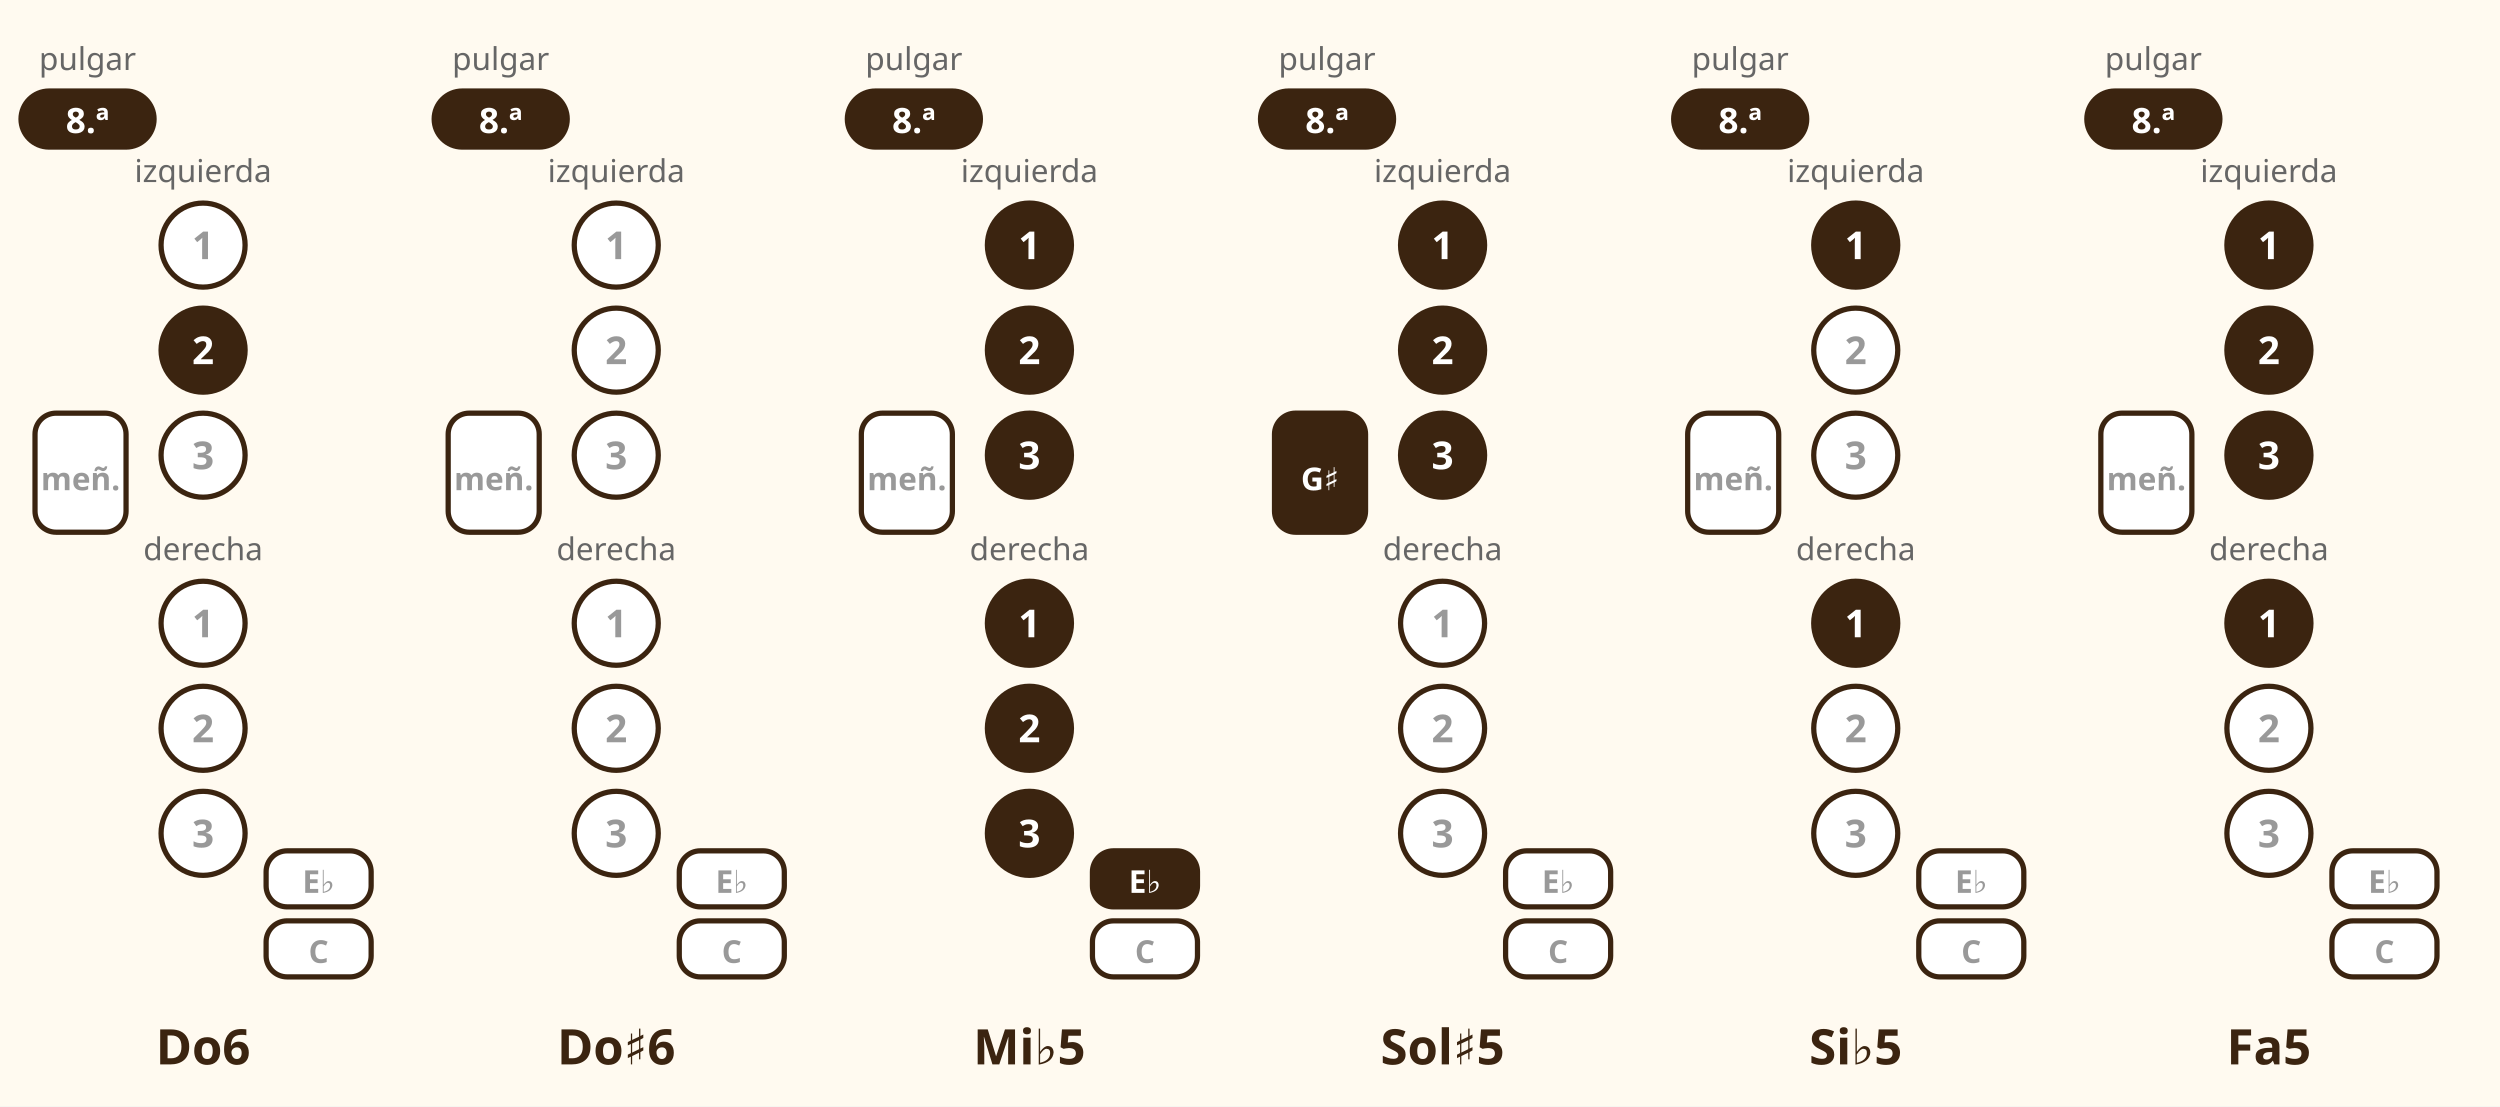
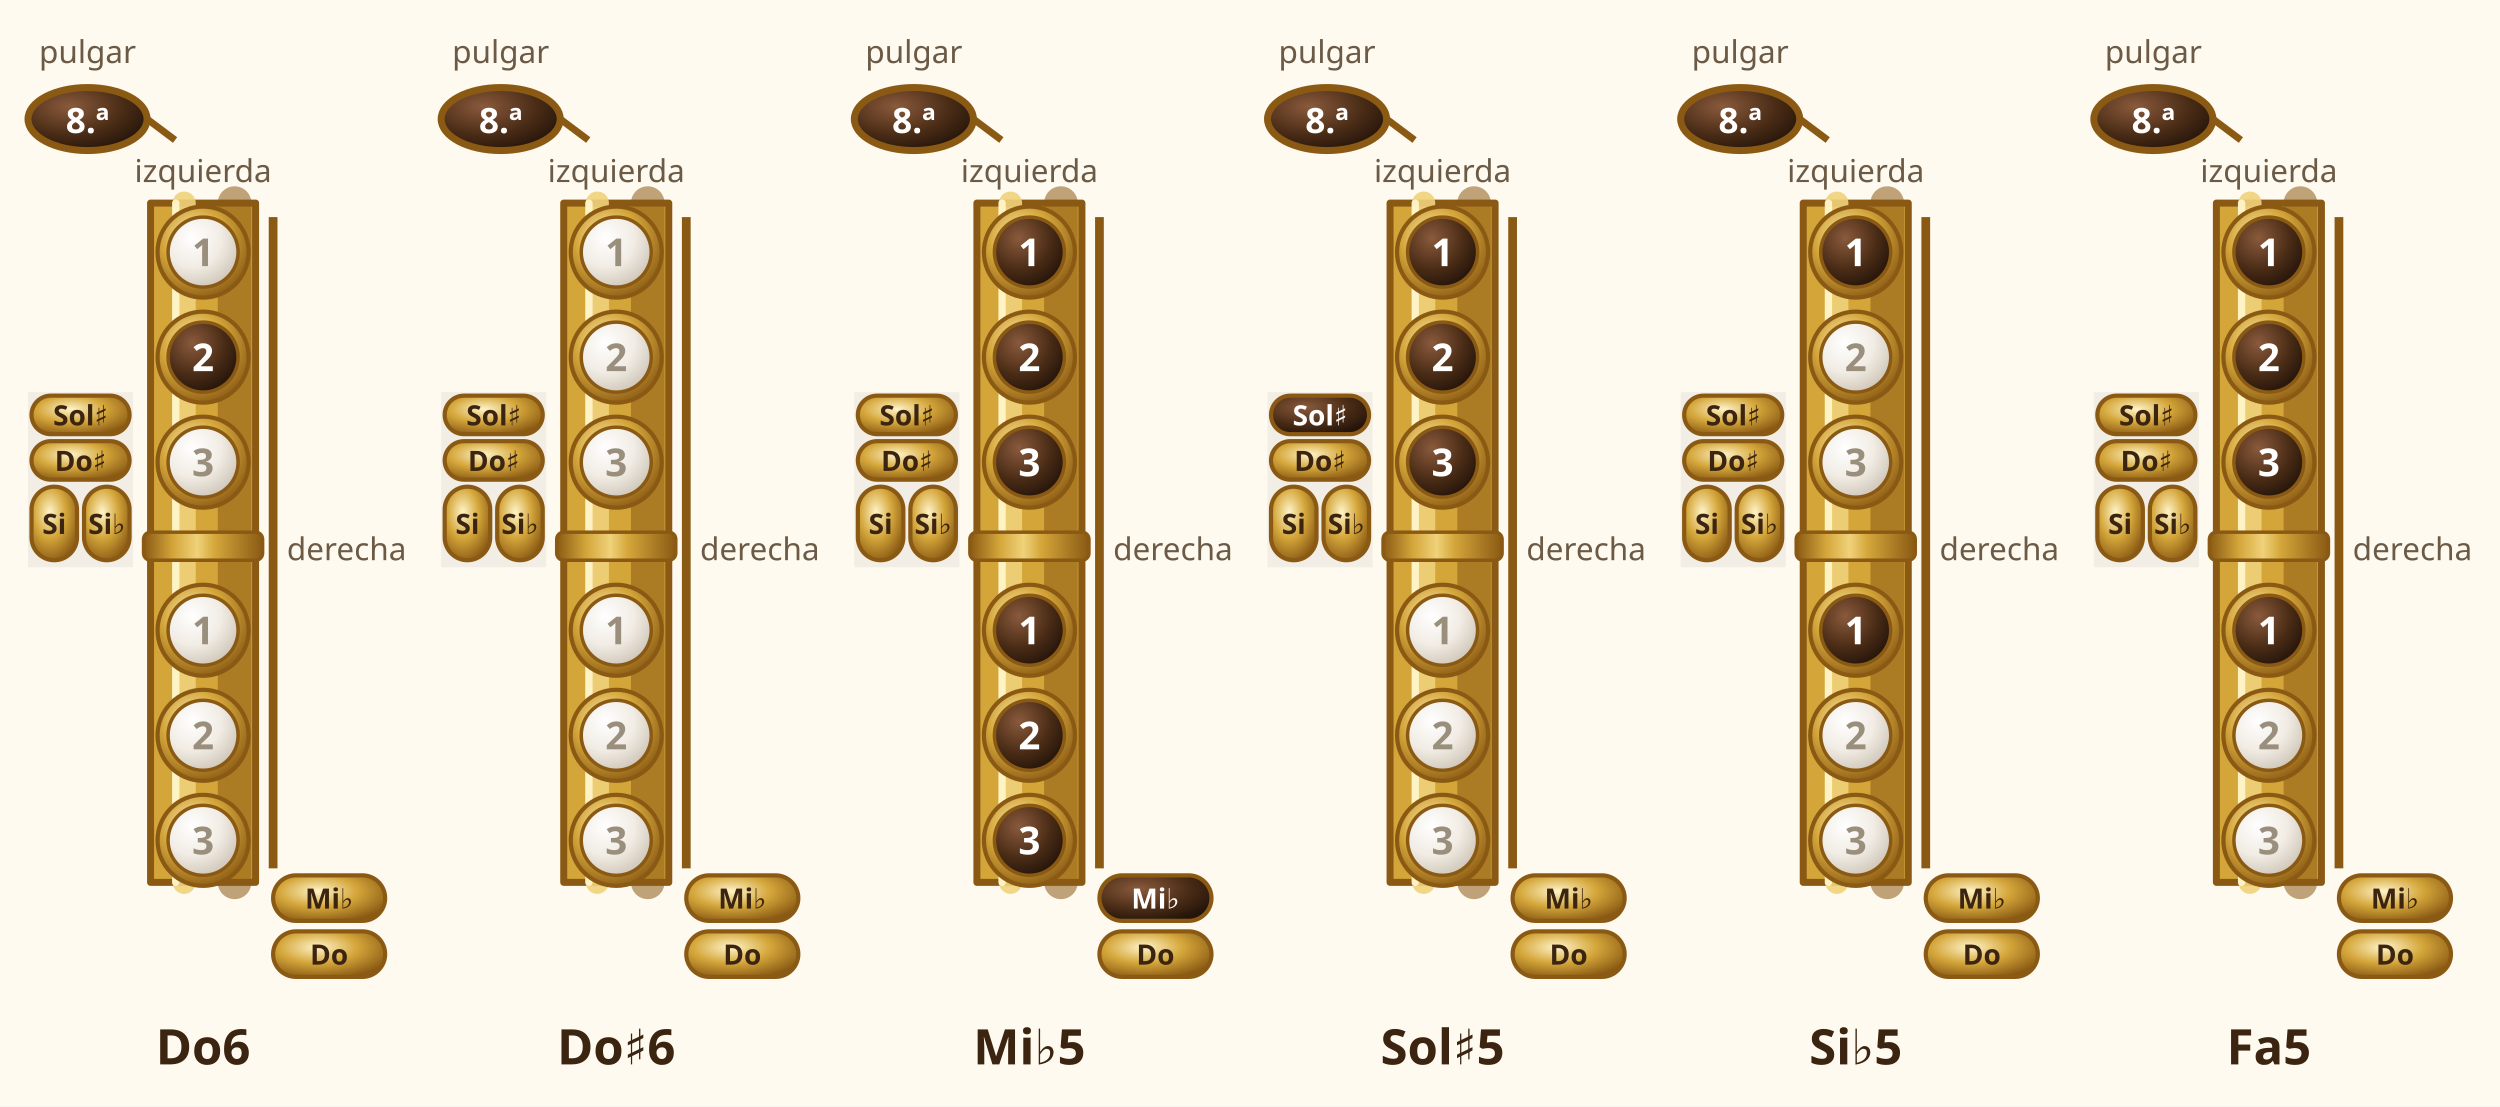
<svg xmlns="http://www.w3.org/2000/svg" viewBox="0 0 714 316" width="714" height="316" role="img" aria-label="Digitaciones de Do6, Do♯6, Mi♭5, Sol♯5, Si♭5 y Fa5" font-family="Segoe UI,Tahoma,sans-serif">
+   <defs>
+     <linearGradient id="sxLaton" x1="0" y1="0" x2="1" y2="0">
+       <stop offset="0" stop-color="#8a5a14" />
+       <stop offset=".25" stop-color="#d4a63a" />
+       <stop offset=".45" stop-color="#f0d27a" />
+       <stop offset=".6" stop-color="#d4a63a" />
+       <stop offset="1" stop-color="#8a5a14" />
+     </linearGradient>
+     <radialGradient id="sxPerla" cx=".35" cy=".3" r=".75">
+       <stop offset="0" stop-color="#ffffff" />
+       <stop offset=".55" stop-color="#f1ece4" />
+       <stop offset="1" stop-color="#cfc6b8" />
+     </radialGradient>
+     <radialGradient id="sxPerlaOn" cx=".35" cy=".3" r=".75">
+       <stop offset="0" stop-color="#8a5a3c" />
+       <stop offset=".6" stop-color="#4a2c16" />
+       <stop offset="1" stop-color="#24140a" />
+     </radialGradient>
+     <radialGradient id="sxCazo" cx=".4" cy=".35" r=".7">
+       <stop offset="0" stop-color="#fff4c8" />
+       <stop offset=".5" stop-color="#d4a63a" />
+       <stop offset="1" stop-color="#8a5a14" />
+     </radialGradient>
+     <linearGradient id="sxBoq" x1="0" y1="0" x2="0" y2="1">
+       <stop offset="0" stop-color="#4a4540" />
+       <stop offset=".4" stop-color="#1d1a18" />
+       <stop offset="1" stop-color="#000" />
+     </linearGradient>
+     <linearGradient id="sxPlata" x1="0" y1="0" x2="0" y2="1">
+       <stop offset="0" stop-color="#f4f5f7" />
+       <stop offset=".5" stop-color="#c9ccd1" />
+       <stop offset="1" stop-color="#7c8189" />
+     </linearGradient>
+     <linearGradient id="sxFondo" x1="0" y1="0" x2="0" y2="1">
+       <stop offset="0" stop-color="#fffaf0" />
+       <stop offset="1" stop-color="#f6ecd8" />
+     </linearGradient>
+   </defs>
  <rect width="714" height="316" fill="#fffaf0" />
  <g transform="translate(0,0)">
-     <rect x="6" y="26" width="38" height="16" rx="8" fill="#3b2410" stroke="#3b2410" stroke-width="1.5" />
-     <text x="25" y="38" font-size="10" text-anchor="middle" fill="#ffffff" font-weight="700">8.ª</text>
-     <text x="25" y="20" font-size="9" text-anchor="middle" fill="#666">pulgar</text>
-     <circle cx="58" cy="70" r="12" fill="#ffffff" stroke="#3b2410" stroke-width="1.5" />
-     <text x="58" y="74" font-size="11" text-anchor="middle" fill="#999" font-weight="700">1</text>
-     <circle cx="58" cy="100" r="12" fill="#3b2410" stroke="#3b2410" stroke-width="1.5" />
-     <text x="58" y="104" font-size="11" text-anchor="middle" fill="#ffffff" font-weight="700">2</text>
-     <circle cx="58" cy="130" r="12" fill="#ffffff" stroke="#3b2410" stroke-width="1.5" />
-     <text x="58" y="134" font-size="11" text-anchor="middle" fill="#999" font-weight="700">3</text>
-     <text x="58" y="52" font-size="9" text-anchor="middle" fill="#666">izquierda</text>
-     <rect x="10" y="118" width="26" height="34" rx="6" fill="#ffffff" stroke="#3b2410" stroke-width="1.5" />
-     <text x="23" y="140" font-size="9" text-anchor="middle" fill="#999" font-weight="700">meñ.</text>
-     <circle cx="58" cy="178" r="12" fill="#ffffff" stroke="#3b2410" stroke-width="1.5" />
-     <text x="58" y="182" font-size="11" text-anchor="middle" fill="#999" font-weight="700">1</text>
-     <circle cx="58" cy="208" r="12" fill="#ffffff" stroke="#3b2410" stroke-width="1.5" />
-     <text x="58" y="212" font-size="11" text-anchor="middle" fill="#999" font-weight="700">2</text>
-     <circle cx="58" cy="238" r="12" fill="#ffffff" stroke="#3b2410" stroke-width="1.5" />
-     <text x="58" y="242" font-size="11" text-anchor="middle" fill="#999" font-weight="700">3</text>
-     <text x="58" y="160" font-size="9" text-anchor="middle" fill="#666">derecha</text>
-     <rect x="76" y="243" width="30" height="16" rx="6" fill="#ffffff" stroke="#3b2410" stroke-width="1.5" />
-     <text x="91" y="255" font-size="9" text-anchor="middle" fill="#999" font-weight="700">E♭</text>
-     <rect x="76" y="263" width="30" height="16" rx="6" fill="#ffffff" stroke="#3b2410" stroke-width="1.5" />
-     <text x="91" y="275" font-size="9" text-anchor="middle" fill="#999" font-weight="700">C</text>
+     <path d="M43.0 58.0 L43.0 77.4 L43.0 96.8 L43.0 116.2 L43.0 135.6 L43.0 155.0 L43.0 174.4 L43.0 193.8 L43.0 213.2 L43.0 232.6 L43.0 252.0 L73.0 252.0 L73.0 232.6 L73.0 213.2 L73.0 193.8 L73.0 174.4 L73.0 155.0 L73.0 135.6 L73.0 116.2 L73.0 96.8 L73.0 77.4 L73.0 58.0 Z" fill="#d4a63a" stroke="#8a5a14" stroke-width="2" stroke-linejoin="round" />
+     <path d="M67.0 58.0 L67.0 77.4 L67.0 96.8 L67.0 116.2 L67.0 135.6 L67.0 155.0 L67.0 174.4 L67.0 193.8 L67.0 213.2 L67.0 232.6 L67.0 252.0" fill="none" stroke="#8a5a14" stroke-width="9.6" stroke-linecap="round" opacity="0.55" />
+     <path d="M52.6 58.0 L52.6 77.4 L52.6 96.8 L52.6 116.2 L52.6 135.6 L52.6 155.0 L52.6 174.4 L52.6 193.8 L52.6 213.2 L52.6 232.6 L52.6 252.0" fill="none" stroke="#f0d27a" stroke-width="6.6" stroke-linecap="round" opacity="0.9" />
+     <path d="M50.2 58.0 L50.2 77.4 L50.2 96.8 L50.2 116.2 L50.2 135.6 L50.2 155.0 L50.2 174.4 L50.2 193.8 L50.2 213.2 L50.2 232.6 L50.2 252.0" fill="none" stroke="#fff4c8" stroke-width="2.1" stroke-linecap="round" opacity="0.95" />
+     <line x1="78" y1="62" x2="78" y2="248" stroke="#8a5a14" stroke-width="2.5" />
+     <text x="25" y="18" font-size="9" text-anchor="middle" fill="#6b5a45">pulgar</text>
+     <ellipse cx="25" cy="34" rx="17" ry="9" fill="url(#sxPerlaOn)" stroke="#8a5a14" stroke-width="2" />
+     <text x="25" y="38" font-size="10" text-anchor="middle" fill="#fff" font-weight="700">8.ª</text>
+     <path d="M42 34 L50 40" stroke="#8a5a14" stroke-width="2" />
+     <text x="58" y="52" font-size="9" text-anchor="middle" fill="#6b5a45">izquierda</text>
+     <circle cx="58" cy="72" r="13" fill="url(#sxCazo)" stroke="#8a5a14" stroke-width="1.2" />
+     <circle cx="58" cy="72" r="10" fill="url(#sxPerla)" stroke="#8a5a14" stroke-width="1" />
+     <text x="58" y="76" font-size="11" text-anchor="middle" fill="#9a8e7c" font-weight="700">1</text>
+     <circle cx="58" cy="102" r="13" fill="url(#sxCazo)" stroke="#8a5a14" stroke-width="1.2" />
+     <circle cx="58" cy="102" r="10" fill="url(#sxPerlaOn)" stroke="#8a5a14" stroke-width="1" />
+     <text x="58" y="106" font-size="11" text-anchor="middle" fill="#fff" font-weight="700">2</text>
+     <circle cx="58" cy="132" r="13" fill="url(#sxCazo)" stroke="#8a5a14" stroke-width="1.2" />
+     <circle cx="58" cy="132" r="10" fill="url(#sxPerla)" stroke="#8a5a14" stroke-width="1" />
+     <text x="58" y="136" font-size="11" text-anchor="middle" fill="#9a8e7c" font-weight="700">3</text>
+     <path d="M8 112 L38 112 L38 162 L8 162 Z" fill="#000" opacity=".05" />
+     <rect x="9" y="113" width="28" height="11" rx="5.5" fill="url(#sxCazo)" stroke="#8a5a14" stroke-width="1.2" />
+     <text x="23.0" y="121.5" font-size="8" text-anchor="middle" fill="#3b2410" font-weight="700">Sol♯</text>
+     <rect x="9" y="126" width="28" height="11" rx="5.5" fill="url(#sxCazo)" stroke="#8a5a14" stroke-width="1.2" />
+     <text x="23.0" y="134.5" font-size="8" text-anchor="middle" fill="#3b2410" font-weight="700">Do♯</text>
+     <rect x="9" y="139" width="13" height="21" rx="6.5" fill="url(#sxCazo)" stroke="#8a5a14" stroke-width="1.2" />
+     <text x="15.5" y="152.5" font-size="8" text-anchor="middle" fill="#3b2410" font-weight="700">Si</text>
+     <rect x="24" y="139" width="13" height="21" rx="6.5" fill="url(#sxCazo)" stroke="#8a5a14" stroke-width="1.2" />
+     <text x="30.5" y="152.5" font-size="8" text-anchor="middle" fill="#3b2410" font-weight="700">Si♭</text>
+     <rect x="41" y="152" width="34" height="8" rx="2" fill="url(#sxLaton)" stroke="#8a5a14" />
+     <text x="99" y="160" font-size="9" text-anchor="middle" fill="#6b5a45">derecha</text>
+     <circle cx="58" cy="180" r="13" fill="url(#sxCazo)" stroke="#8a5a14" stroke-width="1.2" />
+     <circle cx="58" cy="180" r="10" fill="url(#sxPerla)" stroke="#8a5a14" stroke-width="1" />
+     <text x="58" y="184" font-size="11" text-anchor="middle" fill="#9a8e7c" font-weight="700">1</text>
+     <circle cx="58" cy="210" r="13" fill="url(#sxCazo)" stroke="#8a5a14" stroke-width="1.2" />
+     <circle cx="58" cy="210" r="10" fill="url(#sxPerla)" stroke="#8a5a14" stroke-width="1" />
+     <text x="58" y="214" font-size="11" text-anchor="middle" fill="#9a8e7c" font-weight="700">2</text>
+     <circle cx="58" cy="240" r="13" fill="url(#sxCazo)" stroke="#8a5a14" stroke-width="1.2" />
+     <circle cx="58" cy="240" r="10" fill="url(#sxPerla)" stroke="#8a5a14" stroke-width="1" />
+     <text x="58" y="244" font-size="11" text-anchor="middle" fill="#9a8e7c" font-weight="700">3</text>
+     <rect x="78" y="250" width="32" height="13" rx="6.5" fill="url(#sxCazo)" stroke="#8a5a14" stroke-width="1.2" />
+     <text x="94.0" y="259.5" font-size="8" text-anchor="middle" fill="#3b2410" font-weight="700">Mi♭</text>
+     <rect x="78" y="266" width="32" height="13" rx="6.5" fill="url(#sxCazo)" stroke="#8a5a14" stroke-width="1.2" />
+     <text x="94.0" y="275.5" font-size="8" text-anchor="middle" fill="#3b2410" font-weight="700">Do</text>
    <text x="58" y="304" font-size="14" text-anchor="middle" fill="#3b2410" font-weight="700">Do6</text>
  </g>
  <g transform="translate(118,0)">
-     <rect x="6" y="26" width="38" height="16" rx="8" fill="#3b2410" stroke="#3b2410" stroke-width="1.5" />
-     <text x="25" y="38" font-size="10" text-anchor="middle" fill="#ffffff" font-weight="700">8.ª</text>
-     <text x="25" y="20" font-size="9" text-anchor="middle" fill="#666">pulgar</text>
-     <circle cx="58" cy="70" r="12" fill="#ffffff" stroke="#3b2410" stroke-width="1.5" />
-     <text x="58" y="74" font-size="11" text-anchor="middle" fill="#999" font-weight="700">1</text>
-     <circle cx="58" cy="100" r="12" fill="#ffffff" stroke="#3b2410" stroke-width="1.5" />
-     <text x="58" y="104" font-size="11" text-anchor="middle" fill="#999" font-weight="700">2</text>
-     <circle cx="58" cy="130" r="12" fill="#ffffff" stroke="#3b2410" stroke-width="1.5" />
-     <text x="58" y="134" font-size="11" text-anchor="middle" fill="#999" font-weight="700">3</text>
-     <text x="58" y="52" font-size="9" text-anchor="middle" fill="#666">izquierda</text>
-     <rect x="10" y="118" width="26" height="34" rx="6" fill="#ffffff" stroke="#3b2410" stroke-width="1.5" />
-     <text x="23" y="140" font-size="9" text-anchor="middle" fill="#999" font-weight="700">meñ.</text>
-     <circle cx="58" cy="178" r="12" fill="#ffffff" stroke="#3b2410" stroke-width="1.5" />
-     <text x="58" y="182" font-size="11" text-anchor="middle" fill="#999" font-weight="700">1</text>
-     <circle cx="58" cy="208" r="12" fill="#ffffff" stroke="#3b2410" stroke-width="1.5" />
-     <text x="58" y="212" font-size="11" text-anchor="middle" fill="#999" font-weight="700">2</text>
-     <circle cx="58" cy="238" r="12" fill="#ffffff" stroke="#3b2410" stroke-width="1.5" />
-     <text x="58" y="242" font-size="11" text-anchor="middle" fill="#999" font-weight="700">3</text>
-     <text x="58" y="160" font-size="9" text-anchor="middle" fill="#666">derecha</text>
-     <rect x="76" y="243" width="30" height="16" rx="6" fill="#ffffff" stroke="#3b2410" stroke-width="1.5" />
-     <text x="91" y="255" font-size="9" text-anchor="middle" fill="#999" font-weight="700">E♭</text>
-     <rect x="76" y="263" width="30" height="16" rx="6" fill="#ffffff" stroke="#3b2410" stroke-width="1.5" />
-     <text x="91" y="275" font-size="9" text-anchor="middle" fill="#999" font-weight="700">C</text>
+     <path d="M43.0 58.0 L43.0 77.4 L43.0 96.8 L43.0 116.2 L43.0 135.6 L43.0 155.0 L43.0 174.4 L43.0 193.8 L43.0 213.2 L43.0 232.6 L43.0 252.0 L73.0 252.0 L73.0 232.6 L73.0 213.2 L73.0 193.8 L73.0 174.4 L73.0 155.0 L73.0 135.6 L73.0 116.2 L73.0 96.8 L73.0 77.4 L73.0 58.0 Z" fill="#d4a63a" stroke="#8a5a14" stroke-width="2" stroke-linejoin="round" />
+     <path d="M67.0 58.0 L67.0 77.4 L67.0 96.8 L67.0 116.2 L67.0 135.6 L67.0 155.0 L67.0 174.4 L67.0 193.8 L67.0 213.2 L67.0 232.6 L67.0 252.0" fill="none" stroke="#8a5a14" stroke-width="9.6" stroke-linecap="round" opacity="0.55" />
+     <path d="M52.6 58.0 L52.6 77.4 L52.6 96.8 L52.6 116.2 L52.6 135.6 L52.6 155.0 L52.6 174.4 L52.6 193.8 L52.6 213.2 L52.6 232.6 L52.6 252.0" fill="none" stroke="#f0d27a" stroke-width="6.6" stroke-linecap="round" opacity="0.9" />
+     <path d="M50.2 58.0 L50.2 77.4 L50.2 96.8 L50.2 116.2 L50.2 135.6 L50.2 155.0 L50.2 174.4 L50.2 193.8 L50.2 213.2 L50.2 232.6 L50.2 252.0" fill="none" stroke="#fff4c8" stroke-width="2.1" stroke-linecap="round" opacity="0.95" />
+     <line x1="78" y1="62" x2="78" y2="248" stroke="#8a5a14" stroke-width="2.5" />
+     <text x="25" y="18" font-size="9" text-anchor="middle" fill="#6b5a45">pulgar</text>
+     <ellipse cx="25" cy="34" rx="17" ry="9" fill="url(#sxPerlaOn)" stroke="#8a5a14" stroke-width="2" />
+     <text x="25" y="38" font-size="10" text-anchor="middle" fill="#fff" font-weight="700">8.ª</text>
+     <path d="M42 34 L50 40" stroke="#8a5a14" stroke-width="2" />
+     <text x="58" y="52" font-size="9" text-anchor="middle" fill="#6b5a45">izquierda</text>
+     <circle cx="58" cy="72" r="13" fill="url(#sxCazo)" stroke="#8a5a14" stroke-width="1.2" />
+     <circle cx="58" cy="72" r="10" fill="url(#sxPerla)" stroke="#8a5a14" stroke-width="1" />
+     <text x="58" y="76" font-size="11" text-anchor="middle" fill="#9a8e7c" font-weight="700">1</text>
+     <circle cx="58" cy="102" r="13" fill="url(#sxCazo)" stroke="#8a5a14" stroke-width="1.2" />
+     <circle cx="58" cy="102" r="10" fill="url(#sxPerla)" stroke="#8a5a14" stroke-width="1" />
+     <text x="58" y="106" font-size="11" text-anchor="middle" fill="#9a8e7c" font-weight="700">2</text>
+     <circle cx="58" cy="132" r="13" fill="url(#sxCazo)" stroke="#8a5a14" stroke-width="1.2" />
+     <circle cx="58" cy="132" r="10" fill="url(#sxPerla)" stroke="#8a5a14" stroke-width="1" />
+     <text x="58" y="136" font-size="11" text-anchor="middle" fill="#9a8e7c" font-weight="700">3</text>
+     <path d="M8 112 L38 112 L38 162 L8 162 Z" fill="#000" opacity=".05" />
+     <rect x="9" y="113" width="28" height="11" rx="5.5" fill="url(#sxCazo)" stroke="#8a5a14" stroke-width="1.2" />
+     <text x="23.0" y="121.5" font-size="8" text-anchor="middle" fill="#3b2410" font-weight="700">Sol♯</text>
+     <rect x="9" y="126" width="28" height="11" rx="5.5" fill="url(#sxCazo)" stroke="#8a5a14" stroke-width="1.2" />
+     <text x="23.0" y="134.5" font-size="8" text-anchor="middle" fill="#3b2410" font-weight="700">Do♯</text>
+     <rect x="9" y="139" width="13" height="21" rx="6.5" fill="url(#sxCazo)" stroke="#8a5a14" stroke-width="1.2" />
+     <text x="15.5" y="152.5" font-size="8" text-anchor="middle" fill="#3b2410" font-weight="700">Si</text>
+     <rect x="24" y="139" width="13" height="21" rx="6.5" fill="url(#sxCazo)" stroke="#8a5a14" stroke-width="1.2" />
+     <text x="30.5" y="152.5" font-size="8" text-anchor="middle" fill="#3b2410" font-weight="700">Si♭</text>
+     <rect x="41" y="152" width="34" height="8" rx="2" fill="url(#sxLaton)" stroke="#8a5a14" />
+     <text x="99" y="160" font-size="9" text-anchor="middle" fill="#6b5a45">derecha</text>
+     <circle cx="58" cy="180" r="13" fill="url(#sxCazo)" stroke="#8a5a14" stroke-width="1.2" />
+     <circle cx="58" cy="180" r="10" fill="url(#sxPerla)" stroke="#8a5a14" stroke-width="1" />
+     <text x="58" y="184" font-size="11" text-anchor="middle" fill="#9a8e7c" font-weight="700">1</text>
+     <circle cx="58" cy="210" r="13" fill="url(#sxCazo)" stroke="#8a5a14" stroke-width="1.2" />
+     <circle cx="58" cy="210" r="10" fill="url(#sxPerla)" stroke="#8a5a14" stroke-width="1" />
+     <text x="58" y="214" font-size="11" text-anchor="middle" fill="#9a8e7c" font-weight="700">2</text>
+     <circle cx="58" cy="240" r="13" fill="url(#sxCazo)" stroke="#8a5a14" stroke-width="1.2" />
+     <circle cx="58" cy="240" r="10" fill="url(#sxPerla)" stroke="#8a5a14" stroke-width="1" />
+     <text x="58" y="244" font-size="11" text-anchor="middle" fill="#9a8e7c" font-weight="700">3</text>
+     <rect x="78" y="250" width="32" height="13" rx="6.5" fill="url(#sxCazo)" stroke="#8a5a14" stroke-width="1.2" />
+     <text x="94.0" y="259.5" font-size="8" text-anchor="middle" fill="#3b2410" font-weight="700">Mi♭</text>
+     <rect x="78" y="266" width="32" height="13" rx="6.5" fill="url(#sxCazo)" stroke="#8a5a14" stroke-width="1.2" />
+     <text x="94.0" y="275.5" font-size="8" text-anchor="middle" fill="#3b2410" font-weight="700">Do</text>
    <text x="58" y="304" font-size="14" text-anchor="middle" fill="#3b2410" font-weight="700">Do♯6</text>
  </g>
  <g transform="translate(236,0)">
-     <rect x="6" y="26" width="38" height="16" rx="8" fill="#3b2410" stroke="#3b2410" stroke-width="1.5" />
-     <text x="25" y="38" font-size="10" text-anchor="middle" fill="#ffffff" font-weight="700">8.ª</text>
-     <text x="25" y="20" font-size="9" text-anchor="middle" fill="#666">pulgar</text>
-     <circle cx="58" cy="70" r="12" fill="#3b2410" stroke="#3b2410" stroke-width="1.5" />
-     <text x="58" y="74" font-size="11" text-anchor="middle" fill="#ffffff" font-weight="700">1</text>
-     <circle cx="58" cy="100" r="12" fill="#3b2410" stroke="#3b2410" stroke-width="1.5" />
-     <text x="58" y="104" font-size="11" text-anchor="middle" fill="#ffffff" font-weight="700">2</text>
-     <circle cx="58" cy="130" r="12" fill="#3b2410" stroke="#3b2410" stroke-width="1.5" />
-     <text x="58" y="134" font-size="11" text-anchor="middle" fill="#ffffff" font-weight="700">3</text>
-     <text x="58" y="52" font-size="9" text-anchor="middle" fill="#666">izquierda</text>
-     <rect x="10" y="118" width="26" height="34" rx="6" fill="#ffffff" stroke="#3b2410" stroke-width="1.5" />
-     <text x="23" y="140" font-size="9" text-anchor="middle" fill="#999" font-weight="700">meñ.</text>
-     <circle cx="58" cy="178" r="12" fill="#3b2410" stroke="#3b2410" stroke-width="1.5" />
-     <text x="58" y="182" font-size="11" text-anchor="middle" fill="#ffffff" font-weight="700">1</text>
-     <circle cx="58" cy="208" r="12" fill="#3b2410" stroke="#3b2410" stroke-width="1.5" />
-     <text x="58" y="212" font-size="11" text-anchor="middle" fill="#ffffff" font-weight="700">2</text>
-     <circle cx="58" cy="238" r="12" fill="#3b2410" stroke="#3b2410" stroke-width="1.5" />
-     <text x="58" y="242" font-size="11" text-anchor="middle" fill="#ffffff" font-weight="700">3</text>
-     <text x="58" y="160" font-size="9" text-anchor="middle" fill="#666">derecha</text>
-     <rect x="76" y="243" width="30" height="16" rx="6" fill="#3b2410" stroke="#3b2410" stroke-width="1.5" />
-     <text x="91" y="255" font-size="9" text-anchor="middle" fill="#ffffff" font-weight="700">E♭</text>
-     <rect x="76" y="263" width="30" height="16" rx="6" fill="#ffffff" stroke="#3b2410" stroke-width="1.5" />
-     <text x="91" y="275" font-size="9" text-anchor="middle" fill="#999" font-weight="700">C</text>
+     <path d="M43.0 58.0 L43.0 77.4 L43.0 96.8 L43.0 116.2 L43.0 135.6 L43.0 155.0 L43.0 174.4 L43.0 193.8 L43.0 213.2 L43.0 232.6 L43.0 252.0 L73.0 252.0 L73.0 232.6 L73.0 213.2 L73.0 193.8 L73.0 174.4 L73.0 155.0 L73.0 135.6 L73.0 116.2 L73.0 96.8 L73.0 77.4 L73.0 58.0 Z" fill="#d4a63a" stroke="#8a5a14" stroke-width="2" stroke-linejoin="round" />
+     <path d="M67.0 58.0 L67.0 77.4 L67.0 96.8 L67.0 116.2 L67.0 135.6 L67.0 155.0 L67.0 174.4 L67.0 193.8 L67.0 213.2 L67.0 232.6 L67.0 252.0" fill="none" stroke="#8a5a14" stroke-width="9.6" stroke-linecap="round" opacity="0.55" />
+     <path d="M52.6 58.0 L52.6 77.4 L52.6 96.8 L52.6 116.2 L52.6 135.6 L52.6 155.0 L52.6 174.4 L52.6 193.8 L52.6 213.2 L52.6 232.6 L52.6 252.0" fill="none" stroke="#f0d27a" stroke-width="6.6" stroke-linecap="round" opacity="0.9" />
+     <path d="M50.2 58.0 L50.2 77.4 L50.2 96.8 L50.2 116.2 L50.2 135.6 L50.2 155.0 L50.2 174.4 L50.2 193.8 L50.2 213.2 L50.2 232.6 L50.2 252.0" fill="none" stroke="#fff4c8" stroke-width="2.1" stroke-linecap="round" opacity="0.95" />
+     <line x1="78" y1="62" x2="78" y2="248" stroke="#8a5a14" stroke-width="2.5" />
+     <text x="25" y="18" font-size="9" text-anchor="middle" fill="#6b5a45">pulgar</text>
+     <ellipse cx="25" cy="34" rx="17" ry="9" fill="url(#sxPerlaOn)" stroke="#8a5a14" stroke-width="2" />
+     <text x="25" y="38" font-size="10" text-anchor="middle" fill="#fff" font-weight="700">8.ª</text>
+     <path d="M42 34 L50 40" stroke="#8a5a14" stroke-width="2" />
+     <text x="58" y="52" font-size="9" text-anchor="middle" fill="#6b5a45">izquierda</text>
+     <circle cx="58" cy="72" r="13" fill="url(#sxCazo)" stroke="#8a5a14" stroke-width="1.2" />
+     <circle cx="58" cy="72" r="10" fill="url(#sxPerlaOn)" stroke="#8a5a14" stroke-width="1" />
+     <text x="58" y="76" font-size="11" text-anchor="middle" fill="#fff" font-weight="700">1</text>
+     <circle cx="58" cy="102" r="13" fill="url(#sxCazo)" stroke="#8a5a14" stroke-width="1.2" />
+     <circle cx="58" cy="102" r="10" fill="url(#sxPerlaOn)" stroke="#8a5a14" stroke-width="1" />
+     <text x="58" y="106" font-size="11" text-anchor="middle" fill="#fff" font-weight="700">2</text>
+     <circle cx="58" cy="132" r="13" fill="url(#sxCazo)" stroke="#8a5a14" stroke-width="1.2" />
+     <circle cx="58" cy="132" r="10" fill="url(#sxPerlaOn)" stroke="#8a5a14" stroke-width="1" />
+     <text x="58" y="136" font-size="11" text-anchor="middle" fill="#fff" font-weight="700">3</text>
+     <path d="M8 112 L38 112 L38 162 L8 162 Z" fill="#000" opacity=".05" />
+     <rect x="9" y="113" width="28" height="11" rx="5.5" fill="url(#sxCazo)" stroke="#8a5a14" stroke-width="1.2" />
+     <text x="23.0" y="121.5" font-size="8" text-anchor="middle" fill="#3b2410" font-weight="700">Sol♯</text>
+     <rect x="9" y="126" width="28" height="11" rx="5.5" fill="url(#sxCazo)" stroke="#8a5a14" stroke-width="1.2" />
+     <text x="23.0" y="134.5" font-size="8" text-anchor="middle" fill="#3b2410" font-weight="700">Do♯</text>
+     <rect x="9" y="139" width="13" height="21" rx="6.5" fill="url(#sxCazo)" stroke="#8a5a14" stroke-width="1.2" />
+     <text x="15.5" y="152.5" font-size="8" text-anchor="middle" fill="#3b2410" font-weight="700">Si</text>
+     <rect x="24" y="139" width="13" height="21" rx="6.5" fill="url(#sxCazo)" stroke="#8a5a14" stroke-width="1.2" />
+     <text x="30.5" y="152.5" font-size="8" text-anchor="middle" fill="#3b2410" font-weight="700">Si♭</text>
+     <rect x="41" y="152" width="34" height="8" rx="2" fill="url(#sxLaton)" stroke="#8a5a14" />
+     <text x="99" y="160" font-size="9" text-anchor="middle" fill="#6b5a45">derecha</text>
+     <circle cx="58" cy="180" r="13" fill="url(#sxCazo)" stroke="#8a5a14" stroke-width="1.2" />
+     <circle cx="58" cy="180" r="10" fill="url(#sxPerlaOn)" stroke="#8a5a14" stroke-width="1" />
+     <text x="58" y="184" font-size="11" text-anchor="middle" fill="#fff" font-weight="700">1</text>
+     <circle cx="58" cy="210" r="13" fill="url(#sxCazo)" stroke="#8a5a14" stroke-width="1.2" />
+     <circle cx="58" cy="210" r="10" fill="url(#sxPerlaOn)" stroke="#8a5a14" stroke-width="1" />
+     <text x="58" y="214" font-size="11" text-anchor="middle" fill="#fff" font-weight="700">2</text>
+     <circle cx="58" cy="240" r="13" fill="url(#sxCazo)" stroke="#8a5a14" stroke-width="1.2" />
+     <circle cx="58" cy="240" r="10" fill="url(#sxPerlaOn)" stroke="#8a5a14" stroke-width="1" />
+     <text x="58" y="244" font-size="11" text-anchor="middle" fill="#fff" font-weight="700">3</text>
+     <rect x="78" y="250" width="32" height="13" rx="6.5" fill="url(#sxPerlaOn)" stroke="#8a5a14" stroke-width="1.2" />
+     <text x="94.0" y="259.5" font-size="8" text-anchor="middle" fill="#fff" font-weight="700">Mi♭</text>
+     <rect x="78" y="266" width="32" height="13" rx="6.5" fill="url(#sxCazo)" stroke="#8a5a14" stroke-width="1.2" />
+     <text x="94.0" y="275.5" font-size="8" text-anchor="middle" fill="#3b2410" font-weight="700">Do</text>
    <text x="58" y="304" font-size="14" text-anchor="middle" fill="#3b2410" font-weight="700">Mi♭5</text>
  </g>
  <g transform="translate(354,0)">
-     <rect x="6" y="26" width="38" height="16" rx="8" fill="#3b2410" stroke="#3b2410" stroke-width="1.5" />
-     <text x="25" y="38" font-size="10" text-anchor="middle" fill="#ffffff" font-weight="700">8.ª</text>
-     <text x="25" y="20" font-size="9" text-anchor="middle" fill="#666">pulgar</text>
-     <circle cx="58" cy="70" r="12" fill="#3b2410" stroke="#3b2410" stroke-width="1.5" />
-     <text x="58" y="74" font-size="11" text-anchor="middle" fill="#ffffff" font-weight="700">1</text>
-     <circle cx="58" cy="100" r="12" fill="#3b2410" stroke="#3b2410" stroke-width="1.5" />
-     <text x="58" y="104" font-size="11" text-anchor="middle" fill="#ffffff" font-weight="700">2</text>
-     <circle cx="58" cy="130" r="12" fill="#3b2410" stroke="#3b2410" stroke-width="1.5" />
-     <text x="58" y="134" font-size="11" text-anchor="middle" fill="#ffffff" font-weight="700">3</text>
-     <text x="58" y="52" font-size="9" text-anchor="middle" fill="#666">izquierda</text>
-     <rect x="10" y="118" width="26" height="34" rx="6" fill="#3b2410" stroke="#3b2410" stroke-width="1.5" />
-     <text x="23" y="140" font-size="9" text-anchor="middle" fill="#ffffff" font-weight="700">G♯</text>
-     <circle cx="58" cy="178" r="12" fill="#ffffff" stroke="#3b2410" stroke-width="1.5" />
-     <text x="58" y="182" font-size="11" text-anchor="middle" fill="#999" font-weight="700">1</text>
-     <circle cx="58" cy="208" r="12" fill="#ffffff" stroke="#3b2410" stroke-width="1.5" />
-     <text x="58" y="212" font-size="11" text-anchor="middle" fill="#999" font-weight="700">2</text>
-     <circle cx="58" cy="238" r="12" fill="#ffffff" stroke="#3b2410" stroke-width="1.5" />
-     <text x="58" y="242" font-size="11" text-anchor="middle" fill="#999" font-weight="700">3</text>
-     <text x="58" y="160" font-size="9" text-anchor="middle" fill="#666">derecha</text>
-     <rect x="76" y="243" width="30" height="16" rx="6" fill="#ffffff" stroke="#3b2410" stroke-width="1.5" />
-     <text x="91" y="255" font-size="9" text-anchor="middle" fill="#999" font-weight="700">E♭</text>
-     <rect x="76" y="263" width="30" height="16" rx="6" fill="#ffffff" stroke="#3b2410" stroke-width="1.5" />
-     <text x="91" y="275" font-size="9" text-anchor="middle" fill="#999" font-weight="700">C</text>
+     <path d="M43.0 58.0 L43.0 77.4 L43.0 96.8 L43.0 116.2 L43.0 135.6 L43.0 155.0 L43.0 174.4 L43.0 193.8 L43.0 213.2 L43.0 232.6 L43.0 252.0 L73.0 252.0 L73.0 232.6 L73.0 213.2 L73.0 193.8 L73.0 174.4 L73.0 155.0 L73.0 135.6 L73.0 116.2 L73.0 96.8 L73.0 77.4 L73.0 58.0 Z" fill="#d4a63a" stroke="#8a5a14" stroke-width="2" stroke-linejoin="round" />
+     <path d="M67.0 58.0 L67.0 77.4 L67.0 96.8 L67.0 116.2 L67.0 135.6 L67.0 155.0 L67.0 174.4 L67.0 193.8 L67.0 213.2 L67.0 232.6 L67.0 252.0" fill="none" stroke="#8a5a14" stroke-width="9.6" stroke-linecap="round" opacity="0.55" />
+     <path d="M52.6 58.0 L52.6 77.4 L52.6 96.8 L52.6 116.2 L52.6 135.6 L52.6 155.0 L52.6 174.4 L52.6 193.8 L52.6 213.2 L52.6 232.6 L52.6 252.0" fill="none" stroke="#f0d27a" stroke-width="6.6" stroke-linecap="round" opacity="0.9" />
+     <path d="M50.2 58.0 L50.2 77.4 L50.2 96.8 L50.2 116.2 L50.2 135.6 L50.2 155.0 L50.2 174.4 L50.2 193.8 L50.2 213.2 L50.2 232.6 L50.2 252.0" fill="none" stroke="#fff4c8" stroke-width="2.1" stroke-linecap="round" opacity="0.95" />
+     <line x1="78" y1="62" x2="78" y2="248" stroke="#8a5a14" stroke-width="2.5" />
+     <text x="25" y="18" font-size="9" text-anchor="middle" fill="#6b5a45">pulgar</text>
+     <ellipse cx="25" cy="34" rx="17" ry="9" fill="url(#sxPerlaOn)" stroke="#8a5a14" stroke-width="2" />
+     <text x="25" y="38" font-size="10" text-anchor="middle" fill="#fff" font-weight="700">8.ª</text>
+     <path d="M42 34 L50 40" stroke="#8a5a14" stroke-width="2" />
+     <text x="58" y="52" font-size="9" text-anchor="middle" fill="#6b5a45">izquierda</text>
+     <circle cx="58" cy="72" r="13" fill="url(#sxCazo)" stroke="#8a5a14" stroke-width="1.2" />
+     <circle cx="58" cy="72" r="10" fill="url(#sxPerlaOn)" stroke="#8a5a14" stroke-width="1" />
+     <text x="58" y="76" font-size="11" text-anchor="middle" fill="#fff" font-weight="700">1</text>
+     <circle cx="58" cy="102" r="13" fill="url(#sxCazo)" stroke="#8a5a14" stroke-width="1.2" />
+     <circle cx="58" cy="102" r="10" fill="url(#sxPerlaOn)" stroke="#8a5a14" stroke-width="1" />
+     <text x="58" y="106" font-size="11" text-anchor="middle" fill="#fff" font-weight="700">2</text>
+     <circle cx="58" cy="132" r="13" fill="url(#sxCazo)" stroke="#8a5a14" stroke-width="1.2" />
+     <circle cx="58" cy="132" r="10" fill="url(#sxPerlaOn)" stroke="#8a5a14" stroke-width="1" />
+     <text x="58" y="136" font-size="11" text-anchor="middle" fill="#fff" font-weight="700">3</text>
+     <path d="M8 112 L38 112 L38 162 L8 162 Z" fill="#000" opacity=".05" />
+     <rect x="9" y="113" width="28" height="11" rx="5.5" fill="url(#sxPerlaOn)" stroke="#8a5a14" stroke-width="1.2" />
+     <text x="23.0" y="121.5" font-size="8" text-anchor="middle" fill="#fff" font-weight="700">Sol♯</text>
+     <rect x="9" y="126" width="28" height="11" rx="5.5" fill="url(#sxCazo)" stroke="#8a5a14" stroke-width="1.2" />
+     <text x="23.0" y="134.5" font-size="8" text-anchor="middle" fill="#3b2410" font-weight="700">Do♯</text>
+     <rect x="9" y="139" width="13" height="21" rx="6.5" fill="url(#sxCazo)" stroke="#8a5a14" stroke-width="1.2" />
+     <text x="15.5" y="152.5" font-size="8" text-anchor="middle" fill="#3b2410" font-weight="700">Si</text>
+     <rect x="24" y="139" width="13" height="21" rx="6.5" fill="url(#sxCazo)" stroke="#8a5a14" stroke-width="1.2" />
+     <text x="30.5" y="152.5" font-size="8" text-anchor="middle" fill="#3b2410" font-weight="700">Si♭</text>
+     <rect x="41" y="152" width="34" height="8" rx="2" fill="url(#sxLaton)" stroke="#8a5a14" />
+     <text x="99" y="160" font-size="9" text-anchor="middle" fill="#6b5a45">derecha</text>
+     <circle cx="58" cy="180" r="13" fill="url(#sxCazo)" stroke="#8a5a14" stroke-width="1.2" />
+     <circle cx="58" cy="180" r="10" fill="url(#sxPerla)" stroke="#8a5a14" stroke-width="1" />
+     <text x="58" y="184" font-size="11" text-anchor="middle" fill="#9a8e7c" font-weight="700">1</text>
+     <circle cx="58" cy="210" r="13" fill="url(#sxCazo)" stroke="#8a5a14" stroke-width="1.2" />
+     <circle cx="58" cy="210" r="10" fill="url(#sxPerla)" stroke="#8a5a14" stroke-width="1" />
+     <text x="58" y="214" font-size="11" text-anchor="middle" fill="#9a8e7c" font-weight="700">2</text>
+     <circle cx="58" cy="240" r="13" fill="url(#sxCazo)" stroke="#8a5a14" stroke-width="1.2" />
+     <circle cx="58" cy="240" r="10" fill="url(#sxPerla)" stroke="#8a5a14" stroke-width="1" />
+     <text x="58" y="244" font-size="11" text-anchor="middle" fill="#9a8e7c" font-weight="700">3</text>
+     <rect x="78" y="250" width="32" height="13" rx="6.5" fill="url(#sxCazo)" stroke="#8a5a14" stroke-width="1.2" />
+     <text x="94.0" y="259.5" font-size="8" text-anchor="middle" fill="#3b2410" font-weight="700">Mi♭</text>
+     <rect x="78" y="266" width="32" height="13" rx="6.5" fill="url(#sxCazo)" stroke="#8a5a14" stroke-width="1.2" />
+     <text x="94.0" y="275.5" font-size="8" text-anchor="middle" fill="#3b2410" font-weight="700">Do</text>
    <text x="58" y="304" font-size="14" text-anchor="middle" fill="#3b2410" font-weight="700">Sol♯5</text>
  </g>
  <g transform="translate(472,0)">
-     <rect x="6" y="26" width="38" height="16" rx="8" fill="#3b2410" stroke="#3b2410" stroke-width="1.5" />
-     <text x="25" y="38" font-size="10" text-anchor="middle" fill="#ffffff" font-weight="700">8.ª</text>
-     <text x="25" y="20" font-size="9" text-anchor="middle" fill="#666">pulgar</text>
-     <circle cx="58" cy="70" r="12" fill="#3b2410" stroke="#3b2410" stroke-width="1.5" />
-     <text x="58" y="74" font-size="11" text-anchor="middle" fill="#ffffff" font-weight="700">1</text>
-     <circle cx="58" cy="100" r="12" fill="#ffffff" stroke="#3b2410" stroke-width="1.5" />
-     <text x="58" y="104" font-size="11" text-anchor="middle" fill="#999" font-weight="700">2</text>
-     <circle cx="58" cy="130" r="12" fill="#ffffff" stroke="#3b2410" stroke-width="1.5" />
-     <text x="58" y="134" font-size="11" text-anchor="middle" fill="#999" font-weight="700">3</text>
-     <text x="58" y="52" font-size="9" text-anchor="middle" fill="#666">izquierda</text>
-     <rect x="10" y="118" width="26" height="34" rx="6" fill="#ffffff" stroke="#3b2410" stroke-width="1.5" />
-     <text x="23" y="140" font-size="9" text-anchor="middle" fill="#999" font-weight="700">meñ.</text>
-     <circle cx="58" cy="178" r="12" fill="#3b2410" stroke="#3b2410" stroke-width="1.5" />
-     <text x="58" y="182" font-size="11" text-anchor="middle" fill="#ffffff" font-weight="700">1</text>
-     <circle cx="58" cy="208" r="12" fill="#ffffff" stroke="#3b2410" stroke-width="1.5" />
-     <text x="58" y="212" font-size="11" text-anchor="middle" fill="#999" font-weight="700">2</text>
-     <circle cx="58" cy="238" r="12" fill="#ffffff" stroke="#3b2410" stroke-width="1.5" />
-     <text x="58" y="242" font-size="11" text-anchor="middle" fill="#999" font-weight="700">3</text>
-     <text x="58" y="160" font-size="9" text-anchor="middle" fill="#666">derecha</text>
-     <rect x="76" y="243" width="30" height="16" rx="6" fill="#ffffff" stroke="#3b2410" stroke-width="1.5" />
-     <text x="91" y="255" font-size="9" text-anchor="middle" fill="#999" font-weight="700">E♭</text>
-     <rect x="76" y="263" width="30" height="16" rx="6" fill="#ffffff" stroke="#3b2410" stroke-width="1.5" />
-     <text x="91" y="275" font-size="9" text-anchor="middle" fill="#999" font-weight="700">C</text>
+     <path d="M43.0 58.0 L43.0 77.4 L43.0 96.8 L43.0 116.2 L43.0 135.6 L43.0 155.0 L43.0 174.4 L43.0 193.8 L43.0 213.2 L43.0 232.6 L43.0 252.0 L73.0 252.0 L73.0 232.6 L73.0 213.2 L73.0 193.8 L73.0 174.4 L73.0 155.0 L73.0 135.6 L73.0 116.2 L73.0 96.8 L73.0 77.4 L73.0 58.0 Z" fill="#d4a63a" stroke="#8a5a14" stroke-width="2" stroke-linejoin="round" />
+     <path d="M67.0 58.0 L67.0 77.4 L67.0 96.8 L67.0 116.2 L67.0 135.6 L67.0 155.0 L67.0 174.4 L67.0 193.8 L67.0 213.2 L67.0 232.6 L67.0 252.0" fill="none" stroke="#8a5a14" stroke-width="9.6" stroke-linecap="round" opacity="0.55" />
+     <path d="M52.6 58.0 L52.6 77.4 L52.6 96.8 L52.6 116.2 L52.6 135.6 L52.6 155.0 L52.6 174.4 L52.6 193.8 L52.6 213.2 L52.6 232.6 L52.6 252.0" fill="none" stroke="#f0d27a" stroke-width="6.6" stroke-linecap="round" opacity="0.9" />
+     <path d="M50.2 58.0 L50.2 77.4 L50.2 96.8 L50.2 116.2 L50.2 135.6 L50.2 155.0 L50.2 174.4 L50.2 193.8 L50.2 213.2 L50.2 232.6 L50.2 252.0" fill="none" stroke="#fff4c8" stroke-width="2.1" stroke-linecap="round" opacity="0.95" />
+     <line x1="78" y1="62" x2="78" y2="248" stroke="#8a5a14" stroke-width="2.5" />
+     <text x="25" y="18" font-size="9" text-anchor="middle" fill="#6b5a45">pulgar</text>
+     <ellipse cx="25" cy="34" rx="17" ry="9" fill="url(#sxPerlaOn)" stroke="#8a5a14" stroke-width="2" />
+     <text x="25" y="38" font-size="10" text-anchor="middle" fill="#fff" font-weight="700">8.ª</text>
+     <path d="M42 34 L50 40" stroke="#8a5a14" stroke-width="2" />
+     <text x="58" y="52" font-size="9" text-anchor="middle" fill="#6b5a45">izquierda</text>
+     <circle cx="58" cy="72" r="13" fill="url(#sxCazo)" stroke="#8a5a14" stroke-width="1.2" />
+     <circle cx="58" cy="72" r="10" fill="url(#sxPerlaOn)" stroke="#8a5a14" stroke-width="1" />
+     <text x="58" y="76" font-size="11" text-anchor="middle" fill="#fff" font-weight="700">1</text>
+     <circle cx="58" cy="102" r="13" fill="url(#sxCazo)" stroke="#8a5a14" stroke-width="1.2" />
+     <circle cx="58" cy="102" r="10" fill="url(#sxPerla)" stroke="#8a5a14" stroke-width="1" />
+     <text x="58" y="106" font-size="11" text-anchor="middle" fill="#9a8e7c" font-weight="700">2</text>
+     <circle cx="58" cy="132" r="13" fill="url(#sxCazo)" stroke="#8a5a14" stroke-width="1.2" />
+     <circle cx="58" cy="132" r="10" fill="url(#sxPerla)" stroke="#8a5a14" stroke-width="1" />
+     <text x="58" y="136" font-size="11" text-anchor="middle" fill="#9a8e7c" font-weight="700">3</text>
+     <path d="M8 112 L38 112 L38 162 L8 162 Z" fill="#000" opacity=".05" />
+     <rect x="9" y="113" width="28" height="11" rx="5.5" fill="url(#sxCazo)" stroke="#8a5a14" stroke-width="1.2" />
+     <text x="23.0" y="121.5" font-size="8" text-anchor="middle" fill="#3b2410" font-weight="700">Sol♯</text>
+     <rect x="9" y="126" width="28" height="11" rx="5.5" fill="url(#sxCazo)" stroke="#8a5a14" stroke-width="1.2" />
+     <text x="23.0" y="134.5" font-size="8" text-anchor="middle" fill="#3b2410" font-weight="700">Do♯</text>
+     <rect x="9" y="139" width="13" height="21" rx="6.5" fill="url(#sxCazo)" stroke="#8a5a14" stroke-width="1.2" />
+     <text x="15.5" y="152.5" font-size="8" text-anchor="middle" fill="#3b2410" font-weight="700">Si</text>
+     <rect x="24" y="139" width="13" height="21" rx="6.5" fill="url(#sxCazo)" stroke="#8a5a14" stroke-width="1.2" />
+     <text x="30.5" y="152.5" font-size="8" text-anchor="middle" fill="#3b2410" font-weight="700">Si♭</text>
+     <rect x="41" y="152" width="34" height="8" rx="2" fill="url(#sxLaton)" stroke="#8a5a14" />
+     <text x="99" y="160" font-size="9" text-anchor="middle" fill="#6b5a45">derecha</text>
+     <circle cx="58" cy="180" r="13" fill="url(#sxCazo)" stroke="#8a5a14" stroke-width="1.2" />
+     <circle cx="58" cy="180" r="10" fill="url(#sxPerlaOn)" stroke="#8a5a14" stroke-width="1" />
+     <text x="58" y="184" font-size="11" text-anchor="middle" fill="#fff" font-weight="700">1</text>
+     <circle cx="58" cy="210" r="13" fill="url(#sxCazo)" stroke="#8a5a14" stroke-width="1.2" />
+     <circle cx="58" cy="210" r="10" fill="url(#sxPerla)" stroke="#8a5a14" stroke-width="1" />
+     <text x="58" y="214" font-size="11" text-anchor="middle" fill="#9a8e7c" font-weight="700">2</text>
+     <circle cx="58" cy="240" r="13" fill="url(#sxCazo)" stroke="#8a5a14" stroke-width="1.2" />
+     <circle cx="58" cy="240" r="10" fill="url(#sxPerla)" stroke="#8a5a14" stroke-width="1" />
+     <text x="58" y="244" font-size="11" text-anchor="middle" fill="#9a8e7c" font-weight="700">3</text>
+     <rect x="78" y="250" width="32" height="13" rx="6.5" fill="url(#sxCazo)" stroke="#8a5a14" stroke-width="1.2" />
+     <text x="94.0" y="259.5" font-size="8" text-anchor="middle" fill="#3b2410" font-weight="700">Mi♭</text>
+     <rect x="78" y="266" width="32" height="13" rx="6.5" fill="url(#sxCazo)" stroke="#8a5a14" stroke-width="1.2" />
+     <text x="94.0" y="275.5" font-size="8" text-anchor="middle" fill="#3b2410" font-weight="700">Do</text>
    <text x="58" y="304" font-size="14" text-anchor="middle" fill="#3b2410" font-weight="700">Si♭5</text>
  </g>
  <g transform="translate(590,0)">
-     <rect x="6" y="26" width="38" height="16" rx="8" fill="#3b2410" stroke="#3b2410" stroke-width="1.5" />
-     <text x="25" y="38" font-size="10" text-anchor="middle" fill="#ffffff" font-weight="700">8.ª</text>
-     <text x="25" y="20" font-size="9" text-anchor="middle" fill="#666">pulgar</text>
-     <circle cx="58" cy="70" r="12" fill="#3b2410" stroke="#3b2410" stroke-width="1.5" />
-     <text x="58" y="74" font-size="11" text-anchor="middle" fill="#ffffff" font-weight="700">1</text>
-     <circle cx="58" cy="100" r="12" fill="#3b2410" stroke="#3b2410" stroke-width="1.5" />
-     <text x="58" y="104" font-size="11" text-anchor="middle" fill="#ffffff" font-weight="700">2</text>
-     <circle cx="58" cy="130" r="12" fill="#3b2410" stroke="#3b2410" stroke-width="1.5" />
-     <text x="58" y="134" font-size="11" text-anchor="middle" fill="#ffffff" font-weight="700">3</text>
-     <text x="58" y="52" font-size="9" text-anchor="middle" fill="#666">izquierda</text>
-     <rect x="10" y="118" width="26" height="34" rx="6" fill="#ffffff" stroke="#3b2410" stroke-width="1.5" />
-     <text x="23" y="140" font-size="9" text-anchor="middle" fill="#999" font-weight="700">meñ.</text>
-     <circle cx="58" cy="178" r="12" fill="#3b2410" stroke="#3b2410" stroke-width="1.5" />
-     <text x="58" y="182" font-size="11" text-anchor="middle" fill="#ffffff" font-weight="700">1</text>
-     <circle cx="58" cy="208" r="12" fill="#ffffff" stroke="#3b2410" stroke-width="1.5" />
-     <text x="58" y="212" font-size="11" text-anchor="middle" fill="#999" font-weight="700">2</text>
-     <circle cx="58" cy="238" r="12" fill="#ffffff" stroke="#3b2410" stroke-width="1.5" />
-     <text x="58" y="242" font-size="11" text-anchor="middle" fill="#999" font-weight="700">3</text>
-     <text x="58" y="160" font-size="9" text-anchor="middle" fill="#666">derecha</text>
-     <rect x="76" y="243" width="30" height="16" rx="6" fill="#ffffff" stroke="#3b2410" stroke-width="1.5" />
-     <text x="91" y="255" font-size="9" text-anchor="middle" fill="#999" font-weight="700">E♭</text>
-     <rect x="76" y="263" width="30" height="16" rx="6" fill="#ffffff" stroke="#3b2410" stroke-width="1.5" />
-     <text x="91" y="275" font-size="9" text-anchor="middle" fill="#999" font-weight="700">C</text>
+     <path d="M43.0 58.0 L43.0 77.4 L43.0 96.8 L43.0 116.2 L43.0 135.6 L43.0 155.0 L43.0 174.4 L43.0 193.8 L43.0 213.2 L43.0 232.6 L43.0 252.0 L73.0 252.0 L73.0 232.6 L73.0 213.2 L73.0 193.8 L73.0 174.4 L73.0 155.0 L73.0 135.6 L73.0 116.2 L73.0 96.8 L73.0 77.4 L73.0 58.0 Z" fill="#d4a63a" stroke="#8a5a14" stroke-width="2" stroke-linejoin="round" />
+     <path d="M67.0 58.0 L67.0 77.4 L67.0 96.8 L67.0 116.2 L67.0 135.6 L67.0 155.0 L67.0 174.4 L67.0 193.8 L67.0 213.2 L67.0 232.6 L67.0 252.0" fill="none" stroke="#8a5a14" stroke-width="9.6" stroke-linecap="round" opacity="0.55" />
+     <path d="M52.6 58.0 L52.6 77.4 L52.6 96.8 L52.6 116.2 L52.6 135.6 L52.6 155.0 L52.6 174.4 L52.6 193.8 L52.6 213.2 L52.6 232.6 L52.6 252.0" fill="none" stroke="#f0d27a" stroke-width="6.6" stroke-linecap="round" opacity="0.9" />
+     <path d="M50.2 58.0 L50.2 77.4 L50.2 96.8 L50.2 116.2 L50.2 135.6 L50.2 155.0 L50.2 174.4 L50.2 193.8 L50.2 213.2 L50.2 232.6 L50.2 252.0" fill="none" stroke="#fff4c8" stroke-width="2.1" stroke-linecap="round" opacity="0.95" />
+     <line x1="78" y1="62" x2="78" y2="248" stroke="#8a5a14" stroke-width="2.5" />
+     <text x="25" y="18" font-size="9" text-anchor="middle" fill="#6b5a45">pulgar</text>
+     <ellipse cx="25" cy="34" rx="17" ry="9" fill="url(#sxPerlaOn)" stroke="#8a5a14" stroke-width="2" />
+     <text x="25" y="38" font-size="10" text-anchor="middle" fill="#fff" font-weight="700">8.ª</text>
+     <path d="M42 34 L50 40" stroke="#8a5a14" stroke-width="2" />
+     <text x="58" y="52" font-size="9" text-anchor="middle" fill="#6b5a45">izquierda</text>
+     <circle cx="58" cy="72" r="13" fill="url(#sxCazo)" stroke="#8a5a14" stroke-width="1.2" />
+     <circle cx="58" cy="72" r="10" fill="url(#sxPerlaOn)" stroke="#8a5a14" stroke-width="1" />
+     <text x="58" y="76" font-size="11" text-anchor="middle" fill="#fff" font-weight="700">1</text>
+     <circle cx="58" cy="102" r="13" fill="url(#sxCazo)" stroke="#8a5a14" stroke-width="1.2" />
+     <circle cx="58" cy="102" r="10" fill="url(#sxPerlaOn)" stroke="#8a5a14" stroke-width="1" />
+     <text x="58" y="106" font-size="11" text-anchor="middle" fill="#fff" font-weight="700">2</text>
+     <circle cx="58" cy="132" r="13" fill="url(#sxCazo)" stroke="#8a5a14" stroke-width="1.2" />
+     <circle cx="58" cy="132" r="10" fill="url(#sxPerlaOn)" stroke="#8a5a14" stroke-width="1" />
+     <text x="58" y="136" font-size="11" text-anchor="middle" fill="#fff" font-weight="700">3</text>
+     <path d="M8 112 L38 112 L38 162 L8 162 Z" fill="#000" opacity=".05" />
+     <rect x="9" y="113" width="28" height="11" rx="5.5" fill="url(#sxCazo)" stroke="#8a5a14" stroke-width="1.2" />
+     <text x="23.0" y="121.5" font-size="8" text-anchor="middle" fill="#3b2410" font-weight="700">Sol♯</text>
+     <rect x="9" y="126" width="28" height="11" rx="5.5" fill="url(#sxCazo)" stroke="#8a5a14" stroke-width="1.2" />
+     <text x="23.0" y="134.5" font-size="8" text-anchor="middle" fill="#3b2410" font-weight="700">Do♯</text>
+     <rect x="9" y="139" width="13" height="21" rx="6.5" fill="url(#sxCazo)" stroke="#8a5a14" stroke-width="1.2" />
+     <text x="15.5" y="152.5" font-size="8" text-anchor="middle" fill="#3b2410" font-weight="700">Si</text>
+     <rect x="24" y="139" width="13" height="21" rx="6.5" fill="url(#sxCazo)" stroke="#8a5a14" stroke-width="1.2" />
+     <text x="30.5" y="152.5" font-size="8" text-anchor="middle" fill="#3b2410" font-weight="700">Si♭</text>
+     <rect x="41" y="152" width="34" height="8" rx="2" fill="url(#sxLaton)" stroke="#8a5a14" />
+     <text x="99" y="160" font-size="9" text-anchor="middle" fill="#6b5a45">derecha</text>
+     <circle cx="58" cy="180" r="13" fill="url(#sxCazo)" stroke="#8a5a14" stroke-width="1.2" />
+     <circle cx="58" cy="180" r="10" fill="url(#sxPerlaOn)" stroke="#8a5a14" stroke-width="1" />
+     <text x="58" y="184" font-size="11" text-anchor="middle" fill="#fff" font-weight="700">1</text>
+     <circle cx="58" cy="210" r="13" fill="url(#sxCazo)" stroke="#8a5a14" stroke-width="1.2" />
+     <circle cx="58" cy="210" r="10" fill="url(#sxPerla)" stroke="#8a5a14" stroke-width="1" />
+     <text x="58" y="214" font-size="11" text-anchor="middle" fill="#9a8e7c" font-weight="700">2</text>
+     <circle cx="58" cy="240" r="13" fill="url(#sxCazo)" stroke="#8a5a14" stroke-width="1.2" />
+     <circle cx="58" cy="240" r="10" fill="url(#sxPerla)" stroke="#8a5a14" stroke-width="1" />
+     <text x="58" y="244" font-size="11" text-anchor="middle" fill="#9a8e7c" font-weight="700">3</text>
+     <rect x="78" y="250" width="32" height="13" rx="6.5" fill="url(#sxCazo)" stroke="#8a5a14" stroke-width="1.2" />
+     <text x="94.0" y="259.5" font-size="8" text-anchor="middle" fill="#3b2410" font-weight="700">Mi♭</text>
+     <rect x="78" y="266" width="32" height="13" rx="6.5" fill="url(#sxCazo)" stroke="#8a5a14" stroke-width="1.2" />
+     <text x="94.0" y="275.5" font-size="8" text-anchor="middle" fill="#3b2410" font-weight="700">Do</text>
    <text x="58" y="304" font-size="14" text-anchor="middle" fill="#3b2410" font-weight="700">Fa5</text>
  </g>
</svg>
